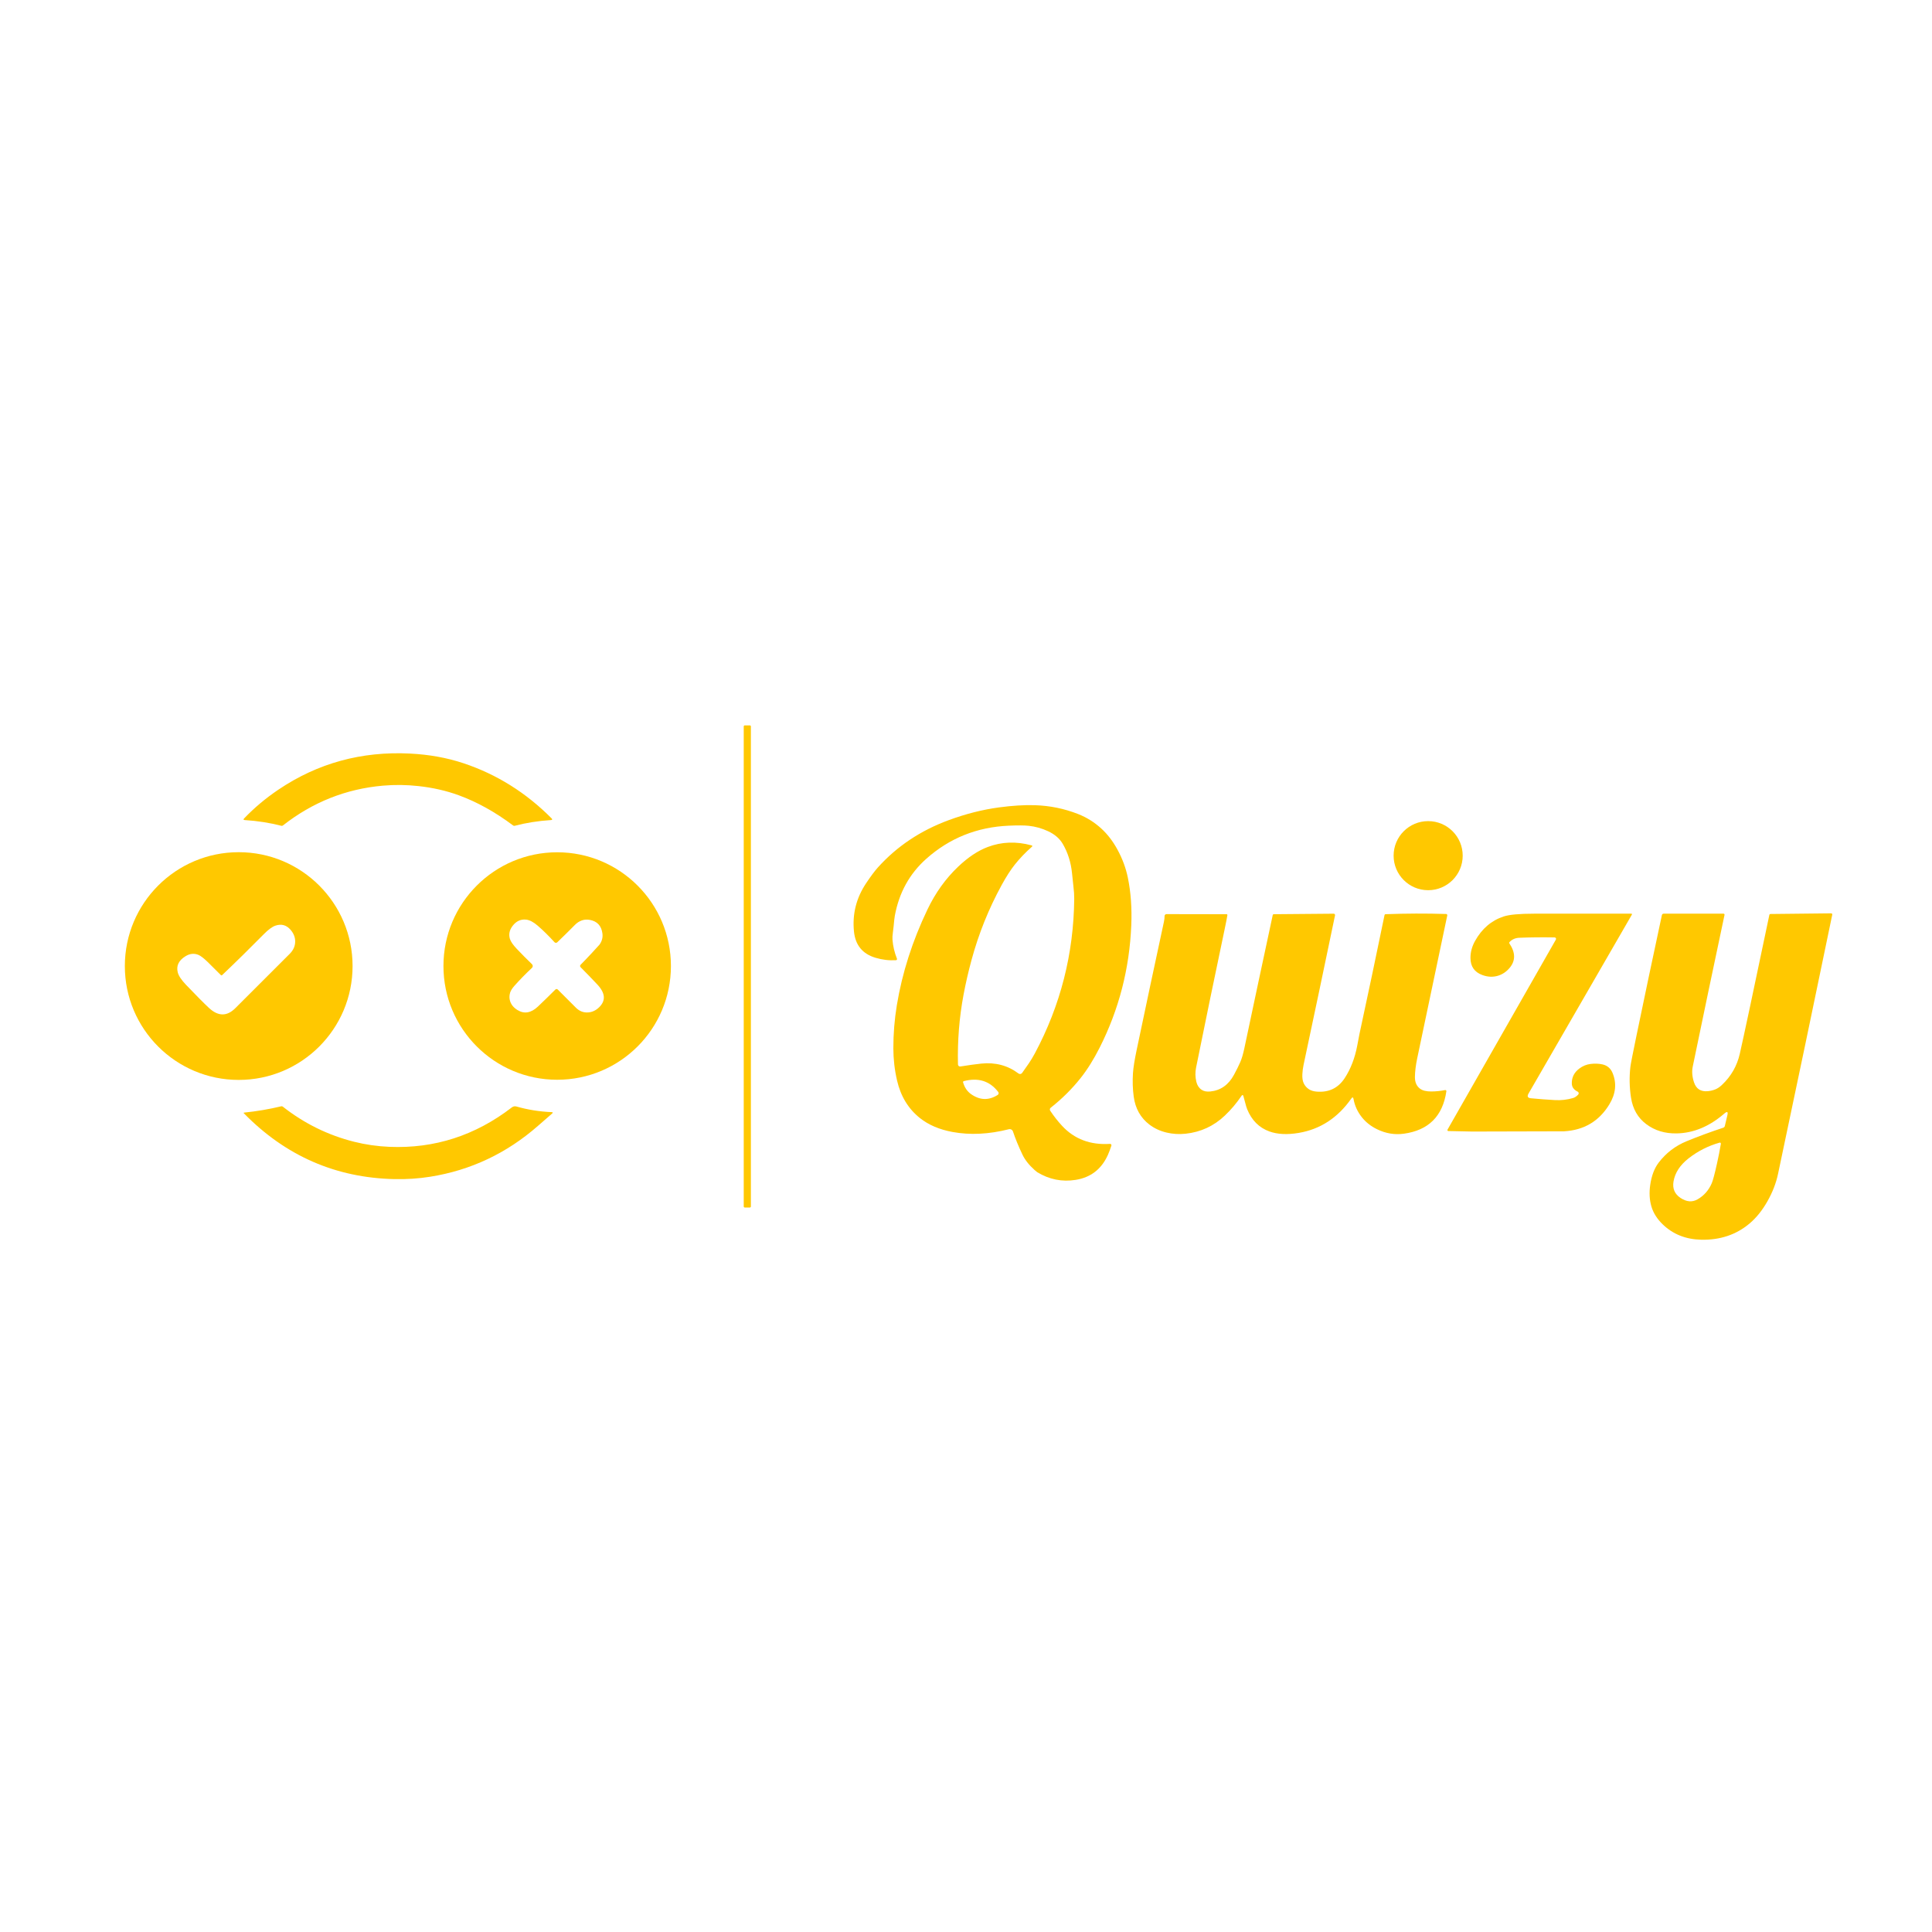
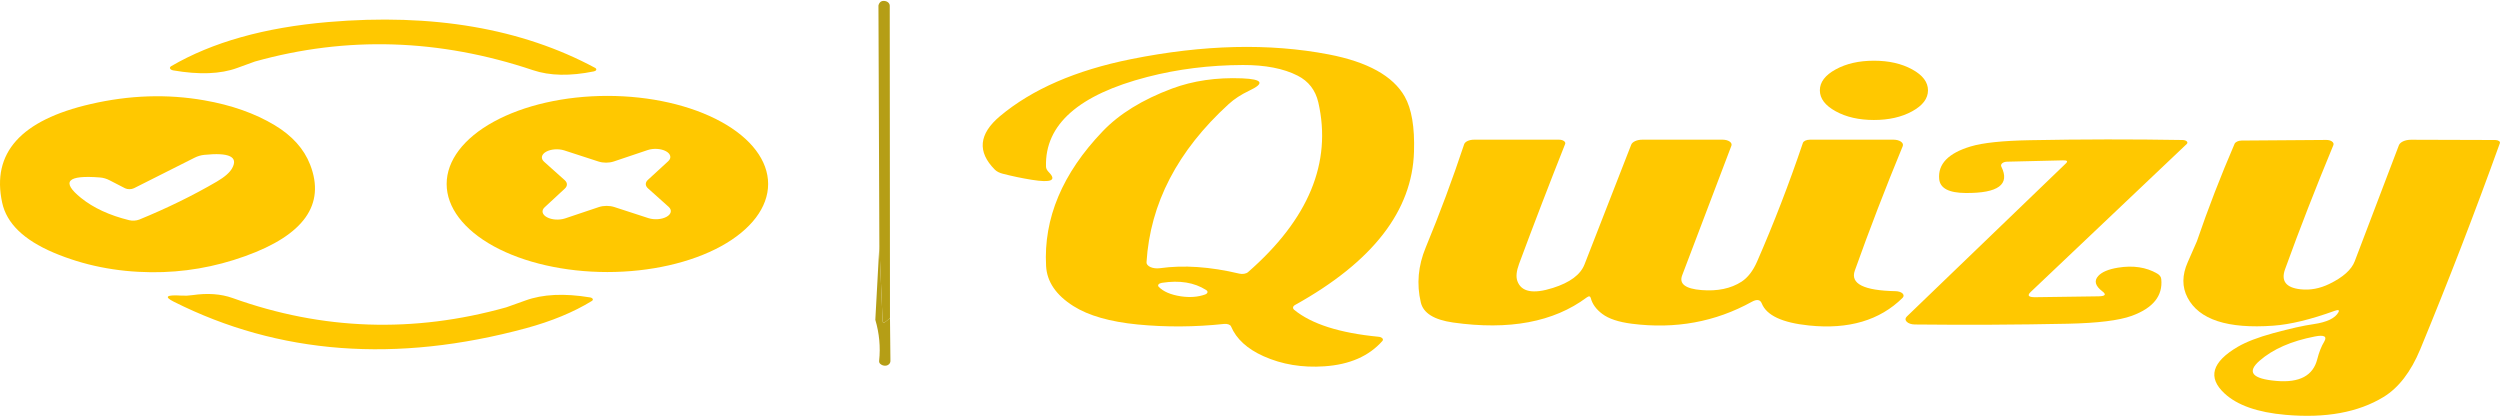
- <svg xmlns="http://www.w3.org/2000/svg" version="1.1" viewBox="0 0 1080 1080" width="1080" height="1080">
-   <rect fill="#ffc800" x="415.75" y="405.50" width="4.00" height="269.50" rx="0.57" />
-   <path fill="#ffc800" d="   M 256.44 444.56   Q 246.04 440.76 233.98 439.43   Q 223.96 438.32 214.02 439.19   Q 183.05 441.91 158.15 461.44   A 1.02 1.00 -55.9 0 1 157.27 461.62   Q 147.76 459.14 136.82 458.42   Q 135.67 458.35 136.46 457.51   Q 144.94 448.63 155.66 441.40   Q 188.60 419.19 229.25 421.25   Q 245.28 422.06 259.08 426.65   Q 286.91 435.91 308.34 457.47   Q 309.20 458.34 307.99 458.42   Q 297.12 459.14 287.74 461.62   A 1.05 1.03 -33.7 0 1 286.85 461.45   Q 271.80 450.17 256.44 444.56   Z" />
-   <path fill="#ffc800" d="   M 579.79 655.25   L 578.29 654.00   Q 573.65 649.83 571.56 645.44   Q 568.25 638.49 566.26 632.52   A 1.94 1.93 73.7 0 0 563.95 631.25   Q 547.19 635.49 532.46 632.78   Q 521.51 630.77 514.28 625.03   Q 504.53 617.29 501.46 604.01   Q 499.40 595.13 499.39 586.00   Q 499.37 573.88 501.34 561.92   Q 505.78 534.91 518.44 508.44   Q 525.13 494.44 535.64 484.46   Q 543.92 476.58 552.16 473.47   Q 563.80 469.07 576.61 472.56   Q 577.47 472.80 576.80 473.38   Q 571.50 478.04 567.31 483.28   Q 563.79 487.70 559.93 494.75   Q 549.05 514.66 543.12 536.53   Q 540.44 546.41 538.63 556.03   Q 535.04 575.14 535.51 595.05   A 1.17 1.16 -5.2 0 0 536.86 596.17   Q 543.76 595.05 548.51 594.56   Q 560.36 593.33 569.36 600.10   A 1.42 1.42 -53.5 0 0 571.36 599.80   Q 573.31 597.12 575.13 594.42   Q 576.95 591.73 578.51 588.80   Q 600.02 548.55 600.50 502.50   Q 600.53 499.35 600.03 495.31   Q 599.84 493.86 599.27 488.16   Q 598.36 479.00 594.06 471.69   Q 591.47 467.27 585.89 464.66   Q 580.66 462.22 575.06 461.63   Q 571.38 461.24 563.95 461.56   Q 537.31 462.71 517.81 480.06   Q 503.75 492.58 500.21 511.92   Q 499.92 513.48 499.56 517.61   Q 499.39 519.52 499.11 521.43   Q 498.79 523.67 498.90 525.23   Q 499.31 530.66 501.40 535.90   A 0.63 0.63 -12.4 0 1 500.85 536.76   Q 495.07 537.10 489.41 535.40   Q 478.55 532.15 477.38 520.76   Q 475.88 506.12 484.19 493.69   Q 488.04 487.93 490.71 484.95   Q 506.64 467.23 530.25 458.50   Q 544.56 453.21 558.47 451.34   Q 569.65 449.84 578.43 450.11   Q 591.08 450.49 602.69 455.06   Q 609.82 457.87 615.57 463.10   Q 620.80 467.85 624.66 474.92   Q 628.83 482.55 630.50 490.75   Q 632.99 502.92 632.39 517.25   Q 630.89 553.65 614.71 585.64   Q 609.71 595.53 604.12 602.58   Q 596.81 611.79 587.35 619.23   A 1.26 1.25 54.3 0 0 587.08 620.91   Q 590.10 625.45 593.68 629.32   Q 604.04 640.51 620.50 639.43   A 0.76 0.76 -82.7 0 1 621.27 640.43   Q 620.26 643.51 619.29 645.67   Q 613.92 657.54 601.31 659.56   Q 589.92 661.39 579.79 655.25   Z   M 542.82 611.62   Q 550.20 616.83 557.71 612.08   A 1.15 1.15 -34.8 0 0 558.01 610.41   Q 550.93 601.19 538.77 604.36   A 0.56 0.55 -15.7 0 0 538.37 605.05   Q 539.60 609.34 542.82 611.62   Z" />
-   <circle fill="#ffc800" cx="798.35" cy="478.32" r="19.31" />
-   <path fill="#ffc800" d="   M 197.09 540.03   A 63.65 63.65 0.0 0 1 133.44 603.68   A 63.65 63.65 0.0 0 1 69.79 540.03   A 63.65 63.65 0.0 0 1 133.44 476.38   A 63.65 63.65 0.0 0 1 197.09 540.03   Z   M 123.46 545.08   Q 119.85 541.41 116.16 537.82   Q 112.77 534.53 110.89 533.77   Q 107.30 532.33 103.75 534.50   Q 97.99 538.02 99.36 543.54   Q 100.07 546.41 104.00 550.53   Q 112.56 559.48 116.81 563.44   Q 124.52 570.61 131.56 563.56   Q 146.75 548.37 161.95 533.20   Q 165.00 530.15 165.01 526.30   Q 165.01 522.81 162.50 519.84   Q 159.00 515.71 153.91 517.46   Q 151.24 518.39 147.46 522.22   Q 136.00 533.84 124.18 545.09   A 0.52 0.51 -43.8 0 1 123.46 545.08   Z" />
-   <path fill="#ffc800" d="   M 375.05 540.01   A 63.58 63.58 0.0 0 1 311.47 603.59   A 63.58 63.58 0.0 0 1 247.89 540.01   A 63.58 63.58 0.0 0 1 311.47 476.43   A 63.58 63.58 0.0 0 1 375.05 540.01   Z   M 324.55 539.32   Q 327.81 536.01 330.96 532.61   Q 335.00 528.24 335.15 528.03   Q 337.21 525.12 336.75 521.75   Q 335.88 515.37 329.73 514.23   Q 327.35 513.79 325.31 514.50   Q 323.14 515.24 321.46 516.95   Q 316.30 522.17 311.53 526.74   A 1.10 1.10 46.8 0 1 309.96 526.69   Q 305.22 521.48 300.58 517.46   Q 297.01 514.37 294.07 514.07   Q 289.60 513.61 286.56 517.56   Q 283.90 521.03 285.04 524.84   Q 285.72 527.08 288.92 530.46   Q 292.85 534.61 297.37 538.98   A 1.44 1.43 -44.9 0 1 297.36 541.06   Q 292.00 546.08 287.58 551.06   Q 285.66 553.23 285.15 554.93   Q 284.41 557.38 285.17 559.71   Q 286.13 562.67 289.23 564.59   Q 294.92 568.12 300.69 562.68   Q 305.37 558.25 310.47 553.15   A 0.93 0.93 -44.8 0 1 311.78 553.15   Q 316.87 558.25 321.94 563.31   Q 324.87 566.24 328.82 565.95   Q 332.21 565.71 334.93 563.06   Q 340.64 557.51 333.91 550.34   Q 329.31 545.44 324.56 540.68   A 0.97 0.96 -45.6 0 1 324.55 539.32   Z" />
-   <path fill="#ffc800" d="   M 965.60 623.49   Q 966.34 620.38 963.87 622.52   Q 951.35 633.33 937.25 633.58   Q 927.43 633.76 920.31 628.44   Q 913.20 623.12 911.74 613.55   Q 910.41 604.89 911.40 596.34   Q 911.67 594.07 914.67 579.56   Q 921.61 546.00 929.01 511.54   A 1.00 0.99 -83.9 0 1 929.98 510.75   L 963.47 510.75   A 0.57 0.56 -84.1 0 1 964.02 511.43   Q 955.01 553.85 946.25 596.25   Q 945.42 600.26 946.93 604.94   Q 948.73 610.56 954.75 609.97   Q 956.98 609.75 959.01 608.91   Q 960.78 608.17 962.56 606.49   Q 970.23 599.28 972.56 589.06   Q 975.78 574.97 989.08 511.44   A 0.65 0.61 -83.5 0 1 989.68 510.93   L 1023.63 510.56   A 0.63 0.62 -84.4 0 1 1024.24 511.32   Q 1009.14 584.38 993.94 656.19   Q 992.31 663.90 988.08 671.40   Q 983.70 679.16 978.01 683.95   Q 966.83 693.35 951.00 693.01   Q 938.06 692.72 929.48 684.44   Q 924.76 679.88 923.16 674.47   Q 921.51 668.91 922.50 662.25   Q 923.64 654.59 927.20 649.92   Q 933.38 641.83 942.83 637.95   Q 952.69 633.90 963.31 630.40   A 1.33 1.28 -2.8 0 0 964.18 629.48   L 965.60 623.49   Z   M 939.39 669.63   Q 944.45 673.00 948.94 670.44   Q 954.34 667.35 956.89 661.41   Q 957.89 659.06 959.80 650.48   Q 961.04 644.93 961.98 639.38   A 0.57 0.57 -3.0 0 0 961.27 638.74   Q 951.74 641.43 943.96 647.50   Q 936.72 653.16 935.50 660.50   Q 934.53 666.37 939.39 669.63   Z" />
-   <path fill="#ffc800" d="   M 756.63 614.36   Q 756.33 612.75 755.39 614.09   Q 744.07 630.25 726.01 633.30   Q 716.38 634.92 709.62 632.49   Q 700.97 629.38 697.16 620.02   Q 696.65 618.76 696.07 616.42   Q 695.59 614.48 695.08 612.78   Q 694.71 611.55 693.99 612.62   Q 689.90 618.68 684.66 623.65   Q 675.45 632.40 662.75 633.76   Q 657.27 634.34 652.07 633.10   Q 646.67 631.80 642.57 628.68   Q 635.10 623.01 633.75 613.00   Q 632.89 606.61 633.34 599.83   Q 633.64 595.31 635.41 586.89   Q 642.92 551.06 650.64 515.28   Q 651.02 513.54 651.00 512.10   A 1.09 1.08 89.7 0 1 652.08 511.00   L 685.69 511.06   A 0.44 0.43 -86.0 0 1 686.12 511.56   Q 685.80 513.68 684.56 519.56   Q 676.43 558.14 668.62 596.77   Q 667.81 600.78 668.77 604.74   Q 669.48 607.69 671.71 609.20   Q 673.57 610.45 676.53 610.15   Q 685.24 609.28 689.81 600.81   Q 691.97 596.82 693.33 593.69   Q 694.58 590.79 695.57 586.13   Q 703.45 548.82 711.46 511.55   A 0.62 0.60 -84.1 0 1 712.05 511.05   L 745.55 510.76   A 0.77 0.75 -84.4 0 1 746.29 511.68   Q 737.62 553.43 728.71 595.24   Q 728.16 597.80 728.03 600.41   Q 727.87 603.56 728.75 605.49   Q 729.75 607.66 731.80 608.96   Q 733.45 610.01 736.05 610.22   Q 746.22 611.04 751.69 602.69   Q 756.71 595.02 758.71 584.50   Q 759.93 578.11 759.94 578.04   Q 767.12 544.83 773.96 511.54   A 0.65 0.63 4.5 0 1 774.57 511.04   Q 791.68 510.40 808.39 510.93   A 0.67 0.67 6.8 0 1 809.03 511.74   Q 800.56 551.84 792.25 591.50   Q 791.01 597.40 790.95 602.00   Q 790.90 606.41 793.80 608.58   Q 795.90 610.15 800.04 610.14   Q 803.86 610.13 807.84 609.36   A 0.59 0.58 88.6 0 1 808.53 610.02   Q 805.49 630.90 784.75 633.75   Q 777.06 634.81 769.76 631.24   Q 764.59 628.72 761.26 624.52   Q 757.64 619.94 756.63 614.36   Z" />
-   <path fill="#ffc800" d="   M 874.26 632.41   L 823.00 632.54   L 809.62 632.26   A 0.54 0.53 -74.2 0 1 809.18 631.45   L 869.74 525.25   A 0.82 0.82 -74.4 0 0 869.05 524.02   Q 858.49 523.84 849.25 524.22   Q 845.97 524.36 843.83 526.62   A 0.66 0.63 50.1 0 0 843.78 527.41   Q 848.87 534.98 844.00 540.92   Q 841.22 544.31 837.27 545.48   Q 833.15 546.69 828.68 545.07   Q 822.01 542.65 822.00 535.50   Q 821.99 530.60 824.56 526.00   Q 830.30 515.69 840.54 512.32   Q 845.29 510.75 857.63 510.75   Q 884.51 510.75 911.82 510.75   Q 912.53 510.75 912.18 511.37   L 854.45 611.32   Q 853.09 613.68 855.80 613.94   Q 862.52 614.58 869.25 614.96   Q 874.43 615.25 879.40 613.79   Q 880.81 613.38 882.23 611.87   A 1.03 1.03 34.0 0 0 881.91 610.23   Q 880.40 609.53 879.49 608.31   Q 878.66 607.20 878.65 605.51   Q 878.62 600.50 882.83 597.34   Q 885.72 595.16 889.17 594.75   Q 892.76 594.32 895.82 595.01   Q 899.82 595.92 901.44 599.81   Q 905.03 608.49 899.63 617.36   Q 891.04 631.48 874.26 632.41   Z" />
-   <path fill="#ffc800" d="   M 308.33 621.69   Q 309.50 621.74 308.61 622.50   Q 304.73 625.85 300.81 629.29   Q 274.47 652.41 240.43 657.81   Q 230.72 659.35 220.50 659.13   Q 171.25 658.04 136.35 622.36   Q 136.00 622.00 136.49 621.95   Q 146.97 620.89 157.20 618.43   A 1.03 1.01 -32.4 0 1 158.08 618.62   Q 176.09 632.76 197.95 638.25   Q 207.55 640.66 217.71 641.09   Q 255.47 642.66 286.17 619.01   A 2.82 2.82 -56.4 0 1 288.65 618.53   Q 298.11 621.24 308.33 621.69   Z" />
+ <svg xmlns="http://www.w3.org/2000/svg" width="300px" height="50px" viewBox="0 0 300 50" version="1.1">
+   <g id="surface1">
+     <path style=" stroke:none;fill-rule:nonzero;fill:rgb(70.588%,61.176%,6.667%);fill-opacity:0.973;" d="M 106.797 38.18 L 106.301 38.582 C 106.051 38.785 105.922 38.762 105.914 38.516 L 105.523 29.461 L 105.414 0.652 C 105.523 0.238 105.785 0.059 106.191 0.121 C 106.531 0.172 106.77 0.41 106.77 0.695 Z M 106.797 38.18 " />
+     <path style=" stroke:none;fill-rule:nonzero;fill:rgb(100%,78.431%,0%);fill-opacity:1;" d="M 20.781 8.445 C 20.598 8.41 20.457 8.328 20.41 8.227 C 20.359 8.125 20.414 8.016 20.547 7.938 C 25.473 5.062 31.75 3.297 39.375 2.645 C 51.93 1.574 62.613 3.41 71.422 8.148 C 71.531 8.211 71.578 8.301 71.547 8.383 C 71.516 8.469 71.414 8.535 71.27 8.566 C 68.418 9.148 65.98 9.102 63.961 8.422 C 52.719 4.652 41.594 4.305 30.59 7.383 C 30.516 7.402 29.809 7.66 28.461 8.156 C 26.469 8.891 23.906 8.988 20.781 8.445 Z M 20.781 8.445 " />
+     <path style=" stroke:none;fill-rule:nonzero;fill:rgb(100%,78.431%,0%);fill-opacity:1;" d="M 146.906 38.871 C 143.395 39.246 139.93 39.27 136.516 38.938 C 133.195 38.613 130.629 37.879 128.809 36.73 C 126.727 35.414 125.633 33.812 125.531 31.926 C 125.219 26.199 127.484 20.809 132.324 15.754 C 134.316 13.668 137.09 11.957 140.641 10.629 C 143.168 9.688 145.977 9.277 149.066 9.402 C 151.52 9.504 151.797 9.996 149.895 10.887 C 148.926 11.348 148.113 11.879 147.445 12.488 C 141.305 18.086 138.016 24.418 137.582 31.48 C 137.57 31.699 137.746 31.91 138.062 32.051 C 138.379 32.191 138.797 32.238 139.188 32.184 C 142.047 31.785 145.223 32.004 148.719 32.836 C 149.098 32.926 149.539 32.852 149.758 32.66 C 157.035 26.309 159.848 19.516 158.199 12.289 C 157.855 10.812 157.027 9.742 155.707 9.074 C 154.02 8.215 151.828 7.793 149.137 7.801 C 145.133 7.816 141.312 8.293 137.68 9.234 C 129.434 11.367 125.379 14.949 125.52 19.984 C 125.52 20.211 125.637 20.445 125.879 20.684 C 126.82 21.652 126.137 21.949 123.828 21.578 C 122.641 21.387 121.484 21.145 120.359 20.855 C 119.945 20.754 119.605 20.582 119.387 20.363 C 117.25 18.223 117.453 16.082 119.996 13.941 C 123.852 10.711 129.098 8.43 135.727 7.098 C 144.41 5.352 152.309 5.164 159.43 6.527 C 164.113 7.426 167.156 9.113 168.562 11.582 C 169.398 13.055 169.773 15.258 169.68 18.195 C 169.48 25.293 164.723 31.422 155.418 36.59 C 155.129 36.746 155.082 36.992 155.305 37.18 C 157.383 38.883 160.754 39.961 165.418 40.41 C 165.617 40.426 165.789 40.496 165.879 40.594 C 165.973 40.691 165.977 40.809 165.891 40.91 C 164.277 42.738 161.957 43.754 158.93 43.957 C 156.266 44.141 153.832 43.734 151.625 42.746 C 149.66 41.863 148.359 40.672 147.723 39.168 C 147.641 38.965 147.281 38.832 146.906 38.871 Z M 141.707 35.559 C 142.785 35.719 143.754 35.645 144.609 35.34 C 144.77 35.281 144.871 35.191 144.895 35.086 C 144.922 34.984 144.863 34.879 144.734 34.801 C 143.316 33.895 141.543 33.609 139.422 33.941 C 139.246 33.969 139.102 34.035 139.027 34.125 C 138.953 34.215 138.957 34.316 139.035 34.406 C 139.59 34.988 140.477 35.371 141.707 35.559 Z M 141.707 35.559 " />
+     <path style=" stroke:none;fill-rule:nonzero;fill:rgb(100%,78.431%,0%);fill-opacity:1;" d="M 231.359 10.84 C 231.359 11.824 230.727 12.66 229.461 13.355 C 228.191 14.051 226.664 14.398 224.871 14.398 C 223.078 14.398 221.551 14.051 220.285 13.355 C 219.016 12.66 218.383 11.824 218.383 10.84 C 218.383 9.859 219.016 9.02 220.285 8.328 C 221.551 7.633 223.078 7.285 224.871 7.285 C 226.664 7.285 228.191 7.633 229.461 8.328 C 230.727 9.02 231.359 9.859 231.359 10.84 C 231.359 10.883 231.359 10.926 231.355 10.965 " />
+     <path style=" stroke:none;fill-rule:nonzero;fill:rgb(100%,78.431%,0%);fill-opacity:1;" d="M 6.406 30.305 C 2.848 28.785 0.797 26.797 0.262 24.328 C -1.039 18.359 2.5 14.41 10.875 12.488 C 15.531 11.41 20.078 11.262 24.516 12.039 C 27.781 12.609 30.598 13.605 32.957 15.02 C 35.059 16.281 36.48 17.863 37.219 19.766 C 39.074 24.543 36.477 28.199 29.43 30.734 C 25.758 32.059 22 32.703 18.152 32.668 C 13.938 32.629 10.023 31.84 6.406 30.305 Z M 15.012 22.594 L 13.156 21.637 C 12.793 21.445 12.383 21.324 11.996 21.297 C 8.055 20.984 7.301 21.801 9.727 23.754 C 11.211 24.949 13.133 25.84 15.496 26.422 C 15.891 26.52 16.355 26.488 16.715 26.348 C 20.062 24.977 23.164 23.457 26.023 21.789 C 26.965 21.238 27.578 20.699 27.863 20.176 C 28.613 18.809 27.496 18.277 24.516 18.582 C 24.133 18.617 23.719 18.738 23.34 18.93 L 16.078 22.586 C 15.77 22.738 15.309 22.742 15.012 22.594 Z M 15.012 22.594 " />
+     <path style=" stroke:none;fill-rule:nonzero;fill:rgb(100%,78.431%,0%);fill-opacity:1;" d="M 92.176 22.078 C 92.176 24.879 90.141 27.566 86.523 29.551 C 82.906 31.531 78 32.645 72.887 32.645 C 67.773 32.645 62.867 31.531 59.25 29.551 C 55.633 27.566 53.598 24.879 53.598 22.078 C 53.598 19.273 55.633 16.586 59.25 14.605 C 62.867 12.621 67.773 11.508 72.887 11.508 C 78 11.508 82.906 12.621 86.523 14.605 C 90.141 16.586 92.176 19.273 92.176 22.078 Z M 73.648 19.379 C 73.082 19.566 72.375 19.566 71.809 19.379 L 67.699 18.043 C 66.992 17.824 66.105 17.891 65.535 18.207 C 64.969 18.523 64.859 19.012 65.277 19.395 L 67.766 21.621 C 68.113 21.93 68.117 22.32 67.781 22.629 L 65.348 24.883 C 64.938 25.266 65.055 25.754 65.629 26.066 C 66.207 26.383 67.094 26.441 67.793 26.215 L 71.875 24.844 C 72.441 24.66 73.152 24.66 73.719 24.844 L 77.824 26.18 C 78.531 26.402 79.418 26.332 79.988 26.016 C 80.559 25.699 80.664 25.211 80.246 24.828 L 77.758 22.602 C 77.414 22.293 77.406 21.902 77.742 21.59 L 80.191 19.34 C 80.609 18.953 80.496 18.461 79.91 18.145 C 79.328 17.832 78.43 17.773 77.73 18.004 Z M 73.648 19.379 " />
+     <path style=" stroke:none;fill-rule:nonzero;fill:rgb(100%,78.431%,0%);fill-opacity:1;" d="M 190.406 35.695 C 186.441 38.652 181.098 39.652 174.371 38.703 C 172.082 38.375 170.793 37.57 170.496 36.285 C 169.98 34.082 170.176 31.895 171.078 29.719 C 172.777 25.609 174.316 21.473 175.699 17.309 C 175.805 16.992 176.309 16.762 176.891 16.762 L 187.074 16.762 C 187.301 16.762 187.52 16.816 187.664 16.918 C 187.809 17.016 187.867 17.145 187.82 17.27 C 185.91 22.082 184.066 26.883 182.285 31.676 C 181.973 32.523 181.902 33.203 182.078 33.707 C 182.539 35.031 183.965 35.312 186.352 34.551 C 188.402 33.902 189.664 32.961 190.145 31.723 L 195.746 17.363 C 195.883 17.012 196.438 16.762 197.078 16.762 L 206.719 16.762 C 207.043 16.762 207.352 16.844 207.555 16.984 C 207.758 17.121 207.836 17.309 207.77 17.48 L 201.863 33.031 C 201.465 34.059 202.238 34.652 204.176 34.809 C 206.102 34.965 207.707 34.629 208.988 33.801 C 209.734 33.312 210.355 32.516 210.844 31.402 C 212.844 26.832 214.68 22.082 216.348 17.148 C 216.422 16.926 216.777 16.762 217.191 16.762 L 227.223 16.762 C 227.57 16.762 227.895 16.848 228.109 16.996 C 228.324 17.145 228.406 17.34 228.332 17.527 C 226.254 22.559 224.336 27.543 222.574 32.48 C 222.023 34.047 223.652 34.867 227.473 34.941 C 227.82 34.949 228.133 35.051 228.305 35.215 C 228.473 35.379 228.473 35.582 228.305 35.746 C 225.574 38.445 221.832 39.551 217.082 39.059 C 213.871 38.73 211.98 37.848 211.41 36.406 C 211.227 35.945 210.828 35.883 210.219 36.215 C 205.84 38.637 201.039 39.516 195.816 38.848 C 194.23 38.645 193.051 38.254 192.277 37.672 C 191.539 37.121 191.078 36.484 190.891 35.762 C 190.828 35.523 190.664 35.504 190.406 35.695 Z M 190.406 35.695 " />
+     <path style=" stroke:none;fill-rule:nonzero;fill:rgb(100%,78.431%,0%);fill-opacity:1;" d="M 247.562 19.242 L 240.852 19.402 C 240.617 19.406 240.398 19.477 240.266 19.59 C 240.129 19.707 240.09 19.855 240.16 19.992 C 241.223 22.137 239.793 23.191 235.871 23.16 C 233.859 23.145 232.805 22.59 232.703 21.484 C 232.535 19.684 233.797 18.379 236.48 17.574 C 237.945 17.133 240.324 16.883 243.605 16.824 C 249.82 16.707 255.93 16.699 261.926 16.801 C 262.129 16.805 262.316 16.867 262.414 16.965 C 262.512 17.062 262.512 17.18 262.41 17.277 L 243.676 35.043 C 243.223 35.473 243.426 35.68 244.285 35.664 L 251.836 35.559 C 252.641 35.543 252.789 35.344 252.281 34.957 C 251.422 34.309 251.262 33.691 251.797 33.109 C 252.23 32.637 253.016 32.309 254.148 32.121 C 255.965 31.824 257.535 32.059 258.852 32.82 C 259.156 32.992 259.332 33.23 259.352 33.496 C 259.555 35.496 258.375 36.965 255.809 37.902 C 254.277 38.457 251.719 38.773 248.129 38.848 C 242.062 38.973 235.941 39.004 229.77 38.938 C 229.367 38.934 229.004 38.809 228.809 38.613 C 228.613 38.418 228.617 38.18 228.816 37.984 L 247.91 19.605 C 248.176 19.348 248.062 19.227 247.562 19.242 Z M 247.562 19.242 " />
+     <path style=" stroke:none;fill-rule:nonzero;fill:rgb(100%,78.431%,0%);fill-opacity:1;" d="M 280.16 37.301 C 277.273 38.344 274.82 38.938 272.797 39.082 C 267.312 39.477 263.879 38.355 262.504 35.715 C 261.832 34.434 261.84 33.012 262.531 31.457 C 263.242 29.844 263.609 29.012 263.625 28.961 C 264.965 25.043 266.473 21.145 268.148 17.262 C 268.25 17.035 268.598 16.871 268.996 16.867 L 279.164 16.793 C 279.43 16.793 279.676 16.859 279.84 16.98 C 280.004 17.098 280.066 17.258 280.008 17.406 C 277.887 22.523 275.953 27.484 274.211 32.297 C 273.695 33.719 274.312 34.523 276.066 34.715 C 277.219 34.844 278.371 34.629 279.523 34.07 C 281.164 33.273 282.18 32.367 282.566 31.355 C 284.301 26.809 286.066 22.168 287.867 17.43 C 288.012 17.047 288.617 16.77 289.32 16.77 L 299.434 16.801 C 299.602 16.801 299.762 16.844 299.871 16.918 C 299.977 16.988 300.02 17.086 299.984 17.18 C 297.008 25.453 293.82 33.703 290.426 41.926 C 289.301 44.629 287.832 46.535 286.027 47.637 C 282.992 49.488 279.07 50.207 274.266 49.781 C 270.906 49.488 268.465 48.629 266.934 47.203 C 264.887 45.301 265.422 43.441 268.539 41.613 C 269.562 41.02 270.973 40.477 272.77 39.984 C 274.809 39.43 276.434 39.066 277.641 38.895 C 279.238 38.66 280.23 38.184 280.617 37.461 C 280.754 37.199 280.602 37.145 280.16 37.301 Z M 273.172 45.711 C 275.941 45.949 277.57 45.082 278.07 43.109 C 278.281 42.27 278.562 41.559 278.914 40.98 C 279.273 40.363 278.895 40.16 277.781 40.379 C 274.965 40.922 272.758 41.887 271.152 43.285 C 269.586 44.652 270.258 45.461 273.172 45.711 Z M 273.172 45.711 " />
+     <path style=" stroke:none;fill-rule:nonzero;fill:rgb(70.588%,61.176%,6.667%);fill-opacity:0.973;" d="M 105.523 29.461 L 105.914 38.516 C 105.922 38.762 106.051 38.785 106.301 38.582 L 106.797 38.18 L 106.852 43.293 C 106.863 43.594 106.621 43.848 106.285 43.883 C 106.047 43.902 105.828 43.832 105.637 43.668 C 105.523 43.57 105.48 43.441 105.496 43.293 C 105.672 41.648 105.52 40.012 105.039 38.379 Z M 105.523 29.461 " />
+     <path style=" stroke:none;fill-rule:nonzero;fill:rgb(100%,78.431%,0%);fill-opacity:1;" d="M 20.852 36.203 C 19.652 35.602 19.961 35.359 21.777 35.473 C 22.211 35.5 22.652 35.48 23.105 35.414 C 24.914 35.152 26.516 35.266 27.906 35.762 C 38.672 39.629 49.621 40 60.754 36.879 C 60.828 36.855 61.594 36.582 63.051 36.059 C 65.125 35.301 67.707 35.176 70.797 35.688 C 70.957 35.711 71.082 35.781 71.125 35.871 C 71.172 35.957 71.129 36.051 71.02 36.117 C 68.824 37.465 66.191 38.551 63.117 39.387 C 47.539 43.602 33.449 42.539 20.852 36.203 Z M 20.852 36.203 " />
+   </g>
</svg>
